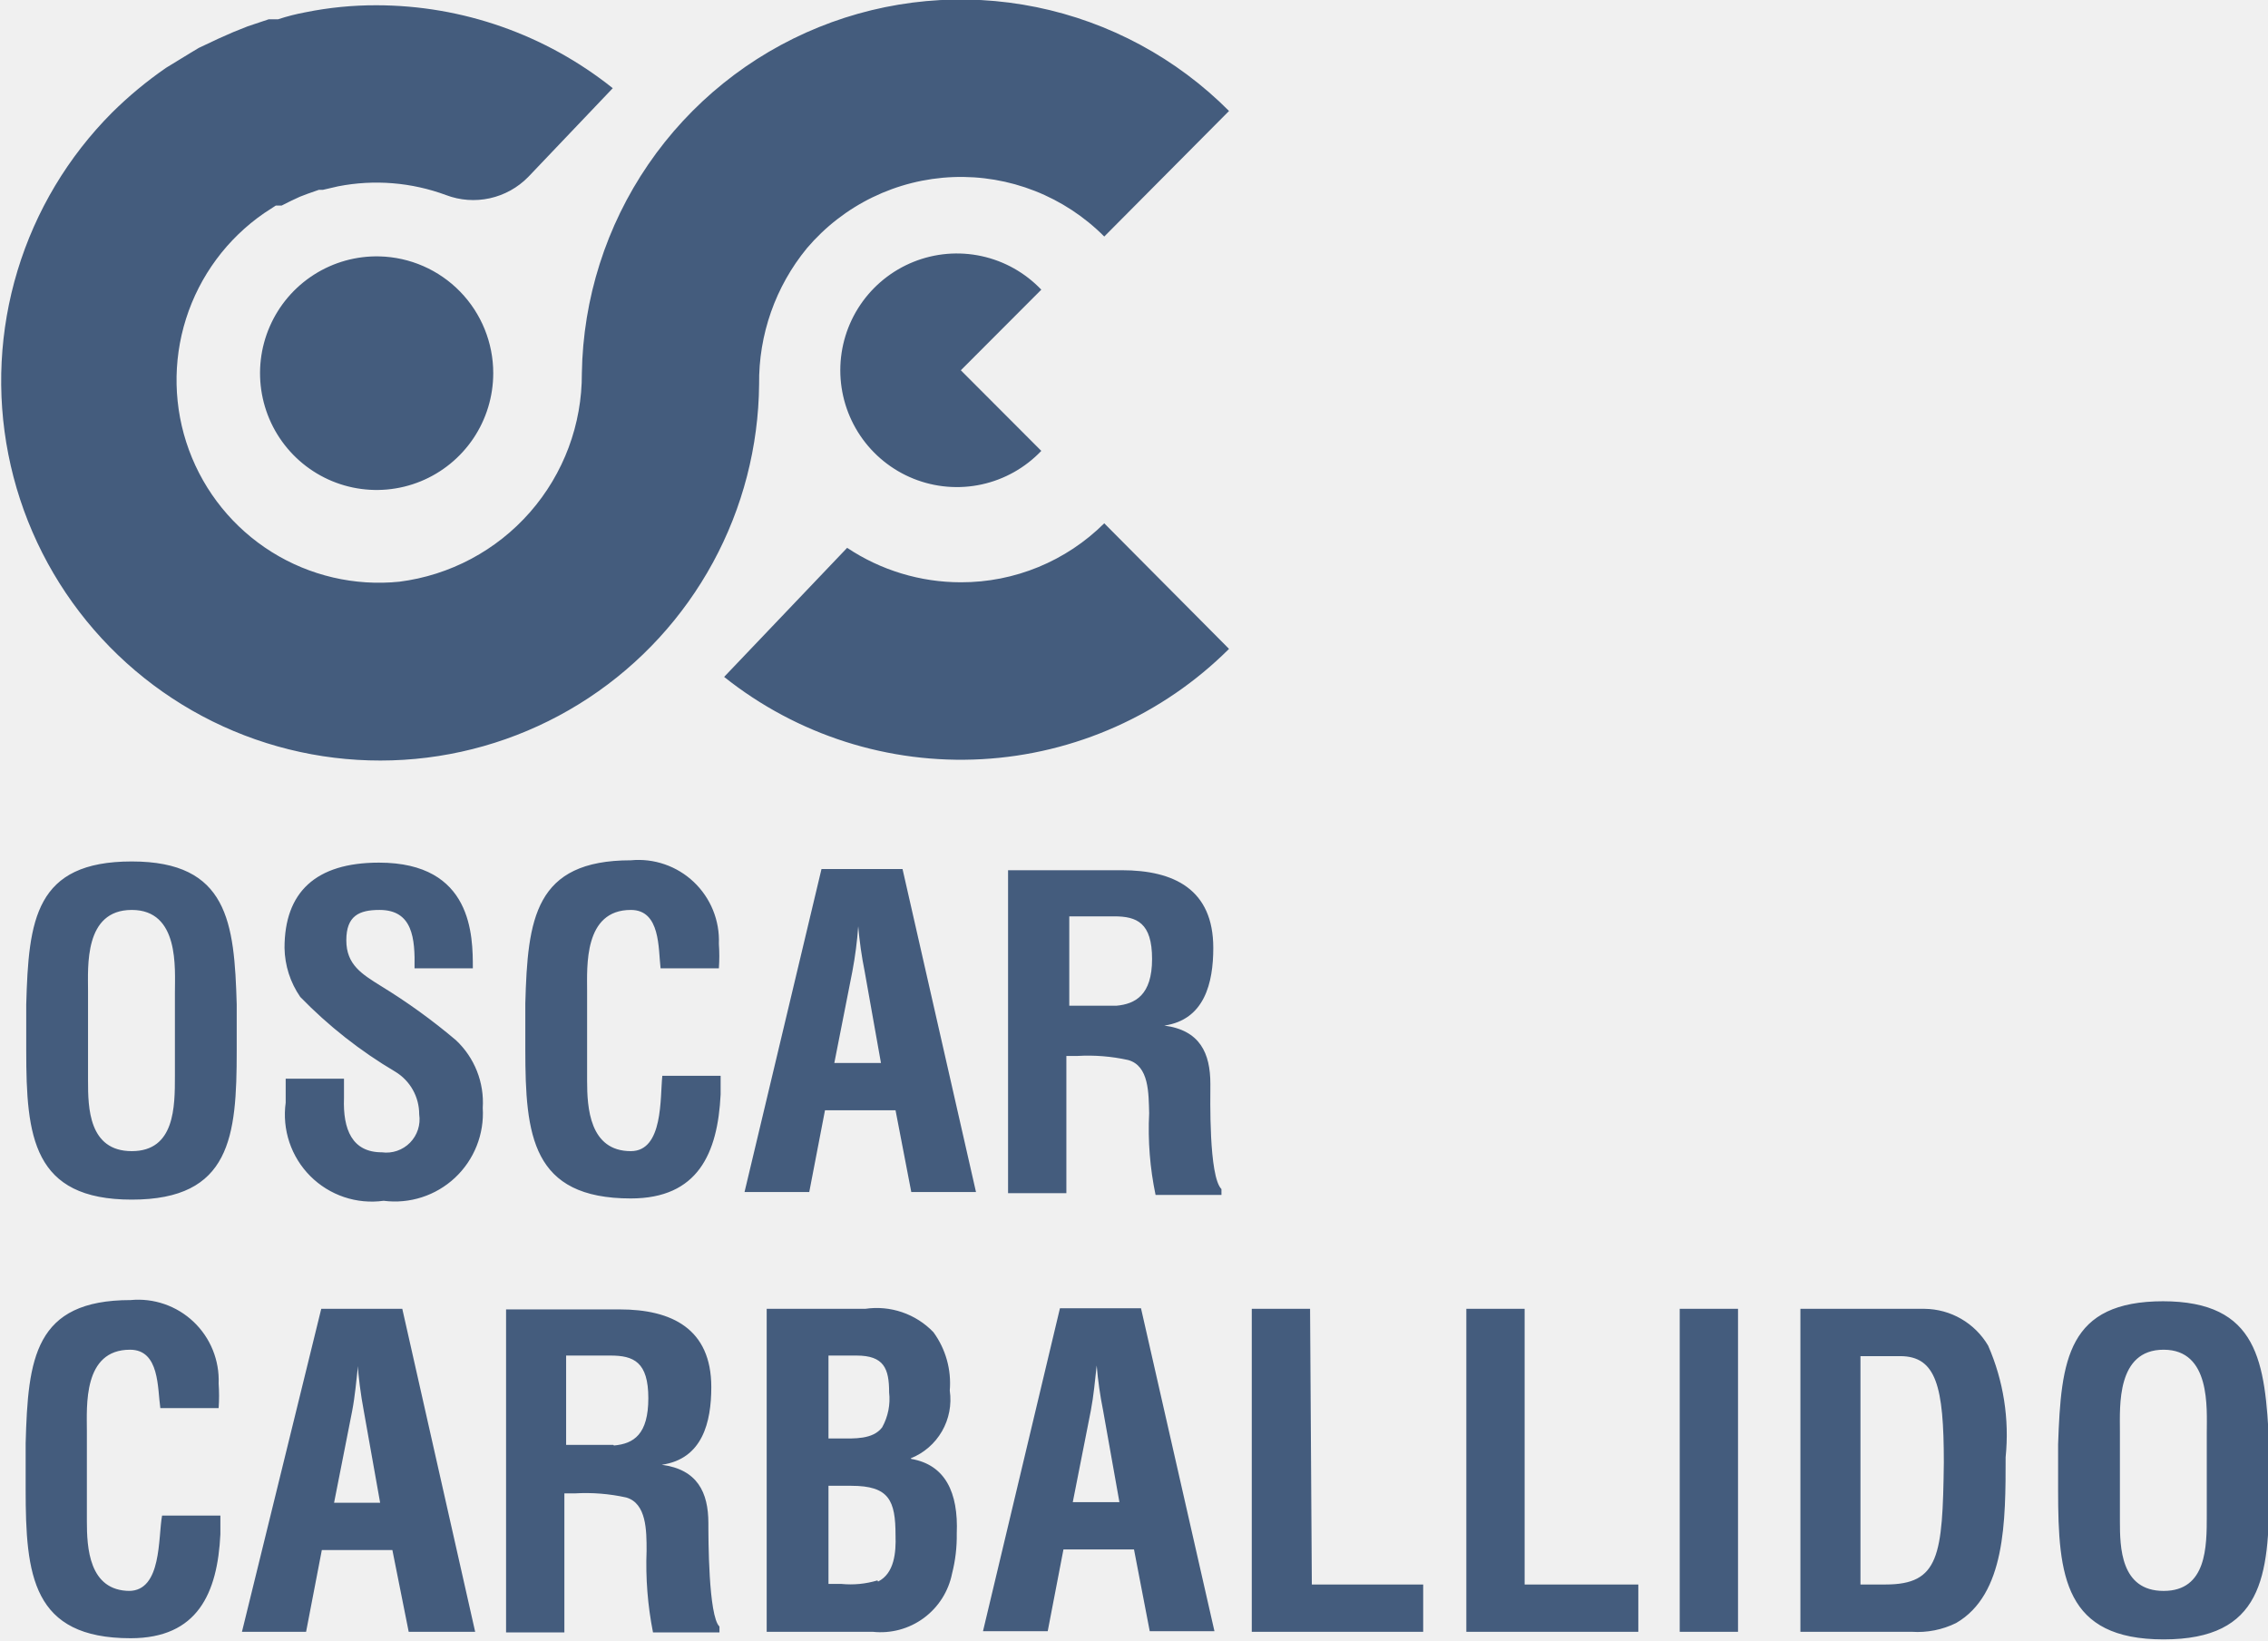
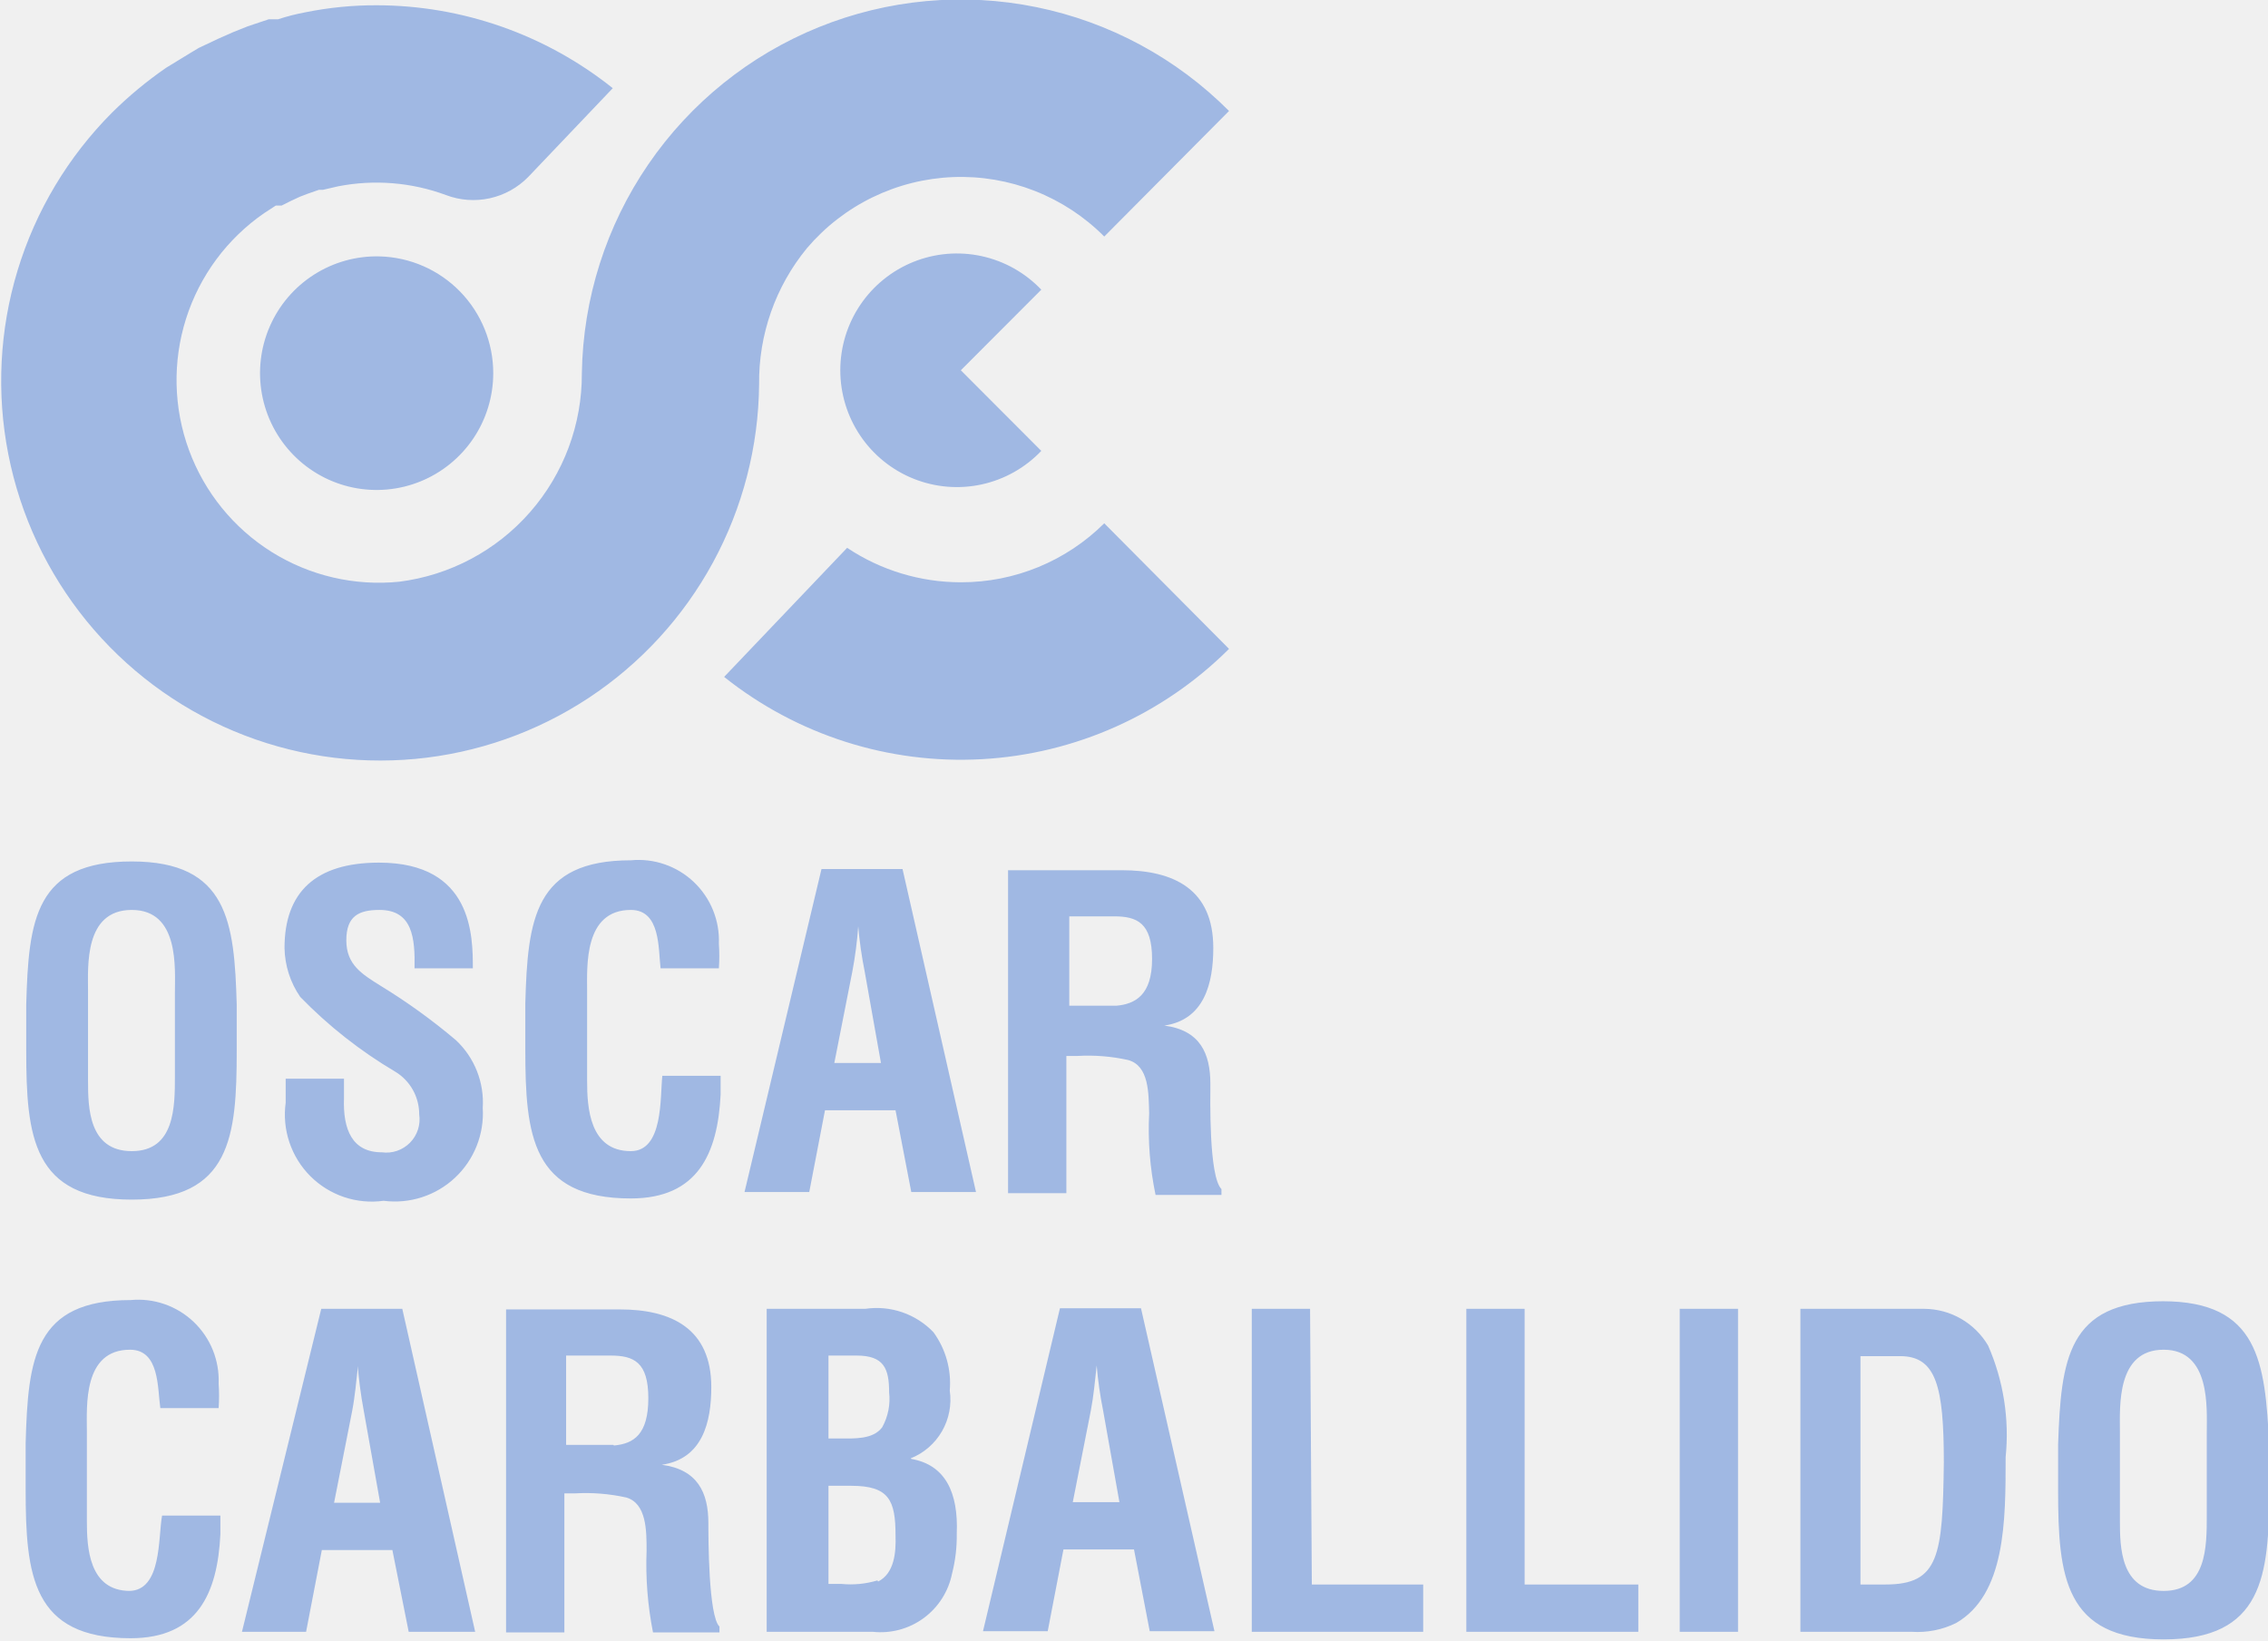
<svg xmlns="http://www.w3.org/2000/svg" width="300" height="217" viewBox="0 0 300 217" fill="none">
  <g clip-path="url(#clip0_500_877)">
-     <path d="M50.206 33.917C47.14 33.84 44.121 34.681 41.534 36.332C38.947 37.982 36.911 40.367 35.684 43.183C34.457 45.999 34.096 49.118 34.647 52.14C35.198 55.162 36.635 57.951 38.776 60.151C40.917 62.351 43.664 63.862 46.666 64.49C49.668 65.118 52.789 64.835 55.63 63.678C58.471 62.521 60.903 60.541 62.616 57.992C64.328 55.444 65.243 52.441 65.244 49.369C65.246 45.337 63.674 41.464 60.864 38.577C58.054 35.69 54.229 34.018 50.206 33.917ZM137.738 38.321C135.611 36.086 132.865 34.541 129.854 33.884C126.842 33.228 123.703 33.49 120.842 34.637C117.981 35.785 115.528 37.764 113.8 40.321C112.073 42.878 111.15 45.895 111.15 48.983C111.15 52.071 112.073 55.087 113.8 57.644C115.528 60.201 117.981 62.181 120.842 63.328C123.703 64.475 126.842 64.738 129.854 64.081C132.865 63.425 135.611 61.88 137.738 59.645L127.095 48.983L137.738 38.321Z" fill="#445C7D" />
-     <path d="M106.735 32.835C109.132 30.014 112.088 27.721 115.414 26.102C118.741 24.483 122.367 23.571 126.062 23.426C129.758 23.281 133.444 23.905 136.887 25.258C140.33 26.612 143.456 28.666 146.066 31.29L162.57 14.68C155.611 7.694 146.751 2.917 137.097 0.946C127.443 -1.024 117.424 -0.101 108.291 3.6C99.158 7.301 91.316 13.616 85.744 21.756C80.173 29.896 77.12 39.5 76.966 49.369C77.001 56.127 74.564 62.663 70.117 67.745C65.67 72.826 59.52 76.101 52.827 76.951C46.916 77.554 40.973 76.17 35.934 73.016C30.895 69.862 27.047 65.118 24.996 59.532C22.946 53.945 22.809 47.833 24.609 42.16C26.409 36.487 30.042 31.576 34.935 28.2V28.2L36.477 27.195H37.249L38.483 26.577L39.639 26.036L40.642 25.65L42.185 25.109H42.724L44.73 24.646C49.501 23.715 54.437 24.116 58.997 25.805C60.846 26.507 62.859 26.654 64.79 26.228C66.721 25.803 68.486 24.824 69.871 23.41L81.053 11.666C72.179 4.578 61.169 0.711 49.819 0.696V0.696C46.66 0.686 43.508 0.997 40.411 1.623V1.623C39.183 1.849 37.972 2.159 36.786 2.55H35.552L32.776 3.477L30.848 4.249L28.92 5.099L26.298 6.335L25.141 7.031L21.979 8.962C19.417 10.728 17.016 12.719 14.807 14.911V14.911C8.997 20.741 4.709 27.913 2.319 35.796C-0.071 43.678 -0.488 52.028 1.104 60.11C2.695 68.192 6.247 75.758 11.446 82.14C16.645 88.522 23.331 93.525 30.915 96.708C38.5 99.891 46.749 101.156 54.937 100.392C63.124 99.627 70.998 96.857 77.865 92.324C84.731 87.792 90.379 81.637 94.311 74.402C98.243 67.167 100.338 59.074 100.411 50.837C100.334 44.277 102.574 37.901 106.735 32.835V32.835ZM127.095 77.028C121.743 77.027 116.511 75.441 112.056 72.469L95.784 89.544C105.433 97.239 117.568 101.112 129.882 100.428C142.195 99.745 153.829 94.551 162.57 85.836L146.066 69.225C141.023 74.239 134.2 77.046 127.095 77.028Z" fill="#445C7D" />
-     <path d="M17.429 113.958C4.627 113.958 3.779 121.684 3.47 132.887V138.99C3.47 150.347 4.318 158.692 17.429 158.692C30.539 158.692 31.311 150.347 31.311 138.99V132.887C31.002 121.993 30.154 113.958 17.429 113.958ZM23.136 142.313C23.136 146.407 23.136 152.279 17.429 152.279C11.722 152.279 11.645 146.484 11.645 143.008V131.11C11.645 127.865 11.105 120.371 17.429 120.371C23.753 120.371 23.136 128.096 23.136 131.341V142.313ZM50.36 130.414C47.892 128.869 45.809 127.633 45.809 124.388C45.809 121.143 47.506 120.371 50.205 120.371C54.601 120.371 54.91 124.156 54.833 128.097H62.545C62.545 123.847 62.545 114.113 50.128 114.113C41.722 114.113 37.635 118.053 37.635 125.393C37.673 127.715 38.398 129.973 39.717 131.882C43.45 135.723 47.678 139.049 52.288 141.772C53.256 142.358 54.056 143.186 54.61 144.174C55.164 145.163 55.453 146.278 55.45 147.412C55.552 148.088 55.495 148.778 55.284 149.429C55.073 150.079 54.714 150.672 54.235 151.159C53.757 151.646 53.171 152.015 52.525 152.236C51.879 152.458 51.19 152.525 50.514 152.434C46.581 152.434 45.347 149.42 45.501 145.248V142.699H37.789V145.866C37.546 147.628 37.714 149.422 38.279 151.108C38.844 152.793 39.791 154.325 41.046 155.583C42.301 156.84 43.831 157.789 45.513 158.355C47.196 158.922 48.987 159.089 50.745 158.846C52.446 159.065 54.174 158.906 55.806 158.378C57.439 157.851 58.935 156.969 60.187 155.796C61.44 154.622 62.418 153.186 63.052 151.589C63.686 149.993 63.961 148.277 63.856 146.562C63.962 144.898 63.699 143.231 63.086 141.682C62.472 140.132 61.524 138.738 60.308 137.599C57.181 134.952 53.855 132.55 50.36 130.414V130.414ZM83.445 152.279C77.969 152.279 77.66 146.484 77.66 143.008V131.11C77.66 127.865 77.198 120.371 83.445 120.371C87.378 120.371 87.069 125.47 87.378 128.097H95.09C95.165 127.016 95.165 125.932 95.09 124.852C95.152 123.331 94.888 121.814 94.316 120.404C93.744 118.994 92.877 117.723 91.774 116.676C90.671 115.629 89.356 114.831 87.92 114.336C86.483 113.84 84.957 113.659 83.445 113.804C70.72 113.804 69.794 121.529 69.486 132.732V138.836C69.486 150.193 70.334 158.537 83.445 158.537C92.313 158.537 94.935 152.588 95.321 144.784C95.321 143.935 95.321 143.085 95.321 142.313H87.609C87.3 145.171 87.763 152.279 83.445 152.279ZM108.663 114.962L98.483 157.687H107.044L109.126 146.871H118.457L120.54 157.687H129.1L119.383 114.962H108.663ZM110.36 140.613L112.75 128.483C113.121 126.516 113.379 124.53 113.522 122.534C113.522 121.53 113.522 120.602 113.522 119.675C113.522 120.602 113.522 121.53 113.522 122.534C113.691 124.532 113.974 126.518 114.37 128.483L116.529 140.613H110.36ZM160.102 143.394C160.102 139.299 158.714 136.286 154.01 135.668C159.331 134.895 160.488 130.028 160.488 125.393C160.488 117.667 155.321 115.117 148.38 115.117H133.342V157.841H141.054V139.686H142.519C144.77 139.555 147.028 139.737 149.229 140.226C152.005 140.999 151.928 144.63 152.005 147.257C151.823 150.884 152.109 154.519 152.853 158.073H161.568V157.301C159.871 155.601 160.102 145.171 160.102 143.394ZM147.686 133.041H141.439V121.22H147.378C150.385 121.22 152.39 122.071 152.39 126.861C152.39 131.651 150.154 132.81 147.686 133.041ZM254.73 173.139H238.149V215.863H252.879C254.9 215.998 256.921 215.599 258.74 214.705C265.295 210.919 265.295 201.184 265.295 192.763C265.807 187.726 265.01 182.643 262.982 178.006C262.118 176.538 260.89 175.318 259.417 174.466C257.945 173.613 256.277 173.156 254.576 173.139H254.73ZM249.563 209.605H246.092V179.397H251.337C256.118 179.397 257.121 183.415 257.121 193.458C256.966 205.82 256.504 209.605 249.409 209.605H249.563ZM222.185 215.863H229.897V173.139H222.185V215.863ZM286.195 172.135C273.47 172.135 272.622 179.861 272.236 191.063V197.167C272.236 208.524 273.085 216.868 286.195 216.868C299.306 216.868 300.154 208.524 300.154 197.167V191.063C299.614 180.17 298.766 172.135 286.041 172.135H286.195ZM291.902 200.489C291.902 204.584 291.902 210.455 286.195 210.455C280.488 210.455 280.411 204.661 280.411 201.184V189.286C280.411 186.041 279.948 178.547 286.195 178.547C292.442 178.547 291.902 186.273 291.902 189.518V200.489ZM17.198 210.455C11.722 210.455 11.491 204.661 11.491 201.184V189.286C11.491 186.041 10.951 178.547 17.198 178.547C21.131 178.547 20.822 183.646 21.208 186.273H28.92C28.996 185.193 28.996 184.108 28.92 183.028C28.982 181.507 28.718 179.991 28.146 178.58C27.574 177.17 26.707 175.899 25.604 174.852C24.501 173.806 23.187 173.008 21.75 172.512C20.313 172.017 18.787 171.835 17.275 171.98C4.55 171.98 3.702 179.706 3.393 190.909V197.012C3.393 208.369 4.241 216.713 17.275 216.713C26.144 216.713 28.766 210.764 29.151 202.961C29.151 202.111 29.151 201.261 29.151 200.489H21.439C20.899 203.347 21.439 210.455 17.043 210.455H17.198ZM42.493 173.139L32.005 215.863H40.488L42.57 205.047H51.902L54.061 215.863H62.853L53.213 173.139H42.493ZM44.19 198.789L46.581 186.66C46.966 184.651 47.12 182.719 47.352 180.71C47.583 178.702 47.352 178.779 47.352 177.852C47.352 178.779 47.352 179.706 47.352 180.71C47.352 181.715 47.737 184.651 48.123 186.66L50.282 198.789H44.19ZM93.701 201.493C93.701 197.398 92.236 194.385 87.532 193.767C92.93 192.995 94.087 188.127 94.087 183.492C94.087 175.766 88.843 173.216 81.979 173.216H66.941V215.941H74.653V197.553H76.041C78.317 197.419 80.601 197.601 82.828 198.094C85.527 198.866 85.527 202.497 85.527 205.124C85.386 208.75 85.671 212.381 86.375 215.941H95.167V215.168C93.701 213.778 93.701 203.347 93.701 201.493ZM81.131 191.14H74.884V179.32H80.745C83.83 179.32 85.758 180.169 85.758 184.96C85.758 189.75 83.83 190.986 81.208 191.218L81.131 191.14ZM140.205 173.062L130.025 215.786H138.586L140.668 204.97H150L152.082 215.786H160.642L150.925 173.062H140.205ZM141.902 198.712L144.293 186.582C144.678 184.573 144.833 182.642 145.064 180.633C145.295 178.624 145.064 178.702 145.064 177.774C145.064 178.702 145.064 179.629 145.064 180.633C145.233 182.631 145.516 184.617 145.912 186.582L148.072 198.712H141.902ZM120.462 192.918C122.205 192.224 123.663 190.962 124.6 189.336C125.538 187.71 125.901 185.814 125.63 183.955C125.865 181.203 125.098 178.459 123.47 176.229C122.321 175.031 120.902 174.126 119.333 173.588C117.763 173.051 116.088 172.897 114.447 173.139H101.414V215.863H115.45C117.845 216.122 120.251 215.472 122.192 214.042C124.134 212.612 125.47 210.505 125.938 208.137C126.376 206.421 126.583 204.655 126.555 202.884C126.786 197.398 125.013 193.767 120.54 192.995L120.462 192.918ZM109.588 179.32H113.29C116.915 179.32 117.609 181.019 117.609 184.187C117.792 185.791 117.468 187.412 116.684 188.823C115.45 190.445 112.982 190.29 111.054 190.29H109.588V179.32ZM116.067 209.064C114.518 209.531 112.894 209.689 111.285 209.528H109.588V196.548H112.596C117.609 196.548 118.457 198.48 118.457 203.116C118.534 205.356 118.303 208.138 116.144 209.219L116.067 209.064ZM201.671 173.139H193.959V215.863H216.709V209.605H201.671V173.139ZM173.29 173.139H165.578V215.863H188.252V209.605H173.522L173.29 173.139Z" fill="#445C7D" />
+     <path d="M50.206 33.917C47.14 33.84 44.121 34.681 41.534 36.332C38.947 37.982 36.911 40.367 35.684 43.183C34.457 45.999 34.096 49.118 34.647 52.14C35.198 55.162 36.635 57.951 38.776 60.151C40.917 62.351 43.664 63.862 46.666 64.49C49.668 65.118 52.789 64.835 55.63 63.678C58.471 62.521 60.903 60.541 62.616 57.992C64.328 55.444 65.243 52.441 65.244 49.369C65.246 45.337 63.674 41.464 60.864 38.577C58.054 35.69 54.229 34.018 50.206 33.917ZM137.738 38.321C135.611 36.086 132.865 34.541 129.854 33.884C126.842 33.228 123.703 33.49 120.842 34.637C117.981 35.785 115.528 37.764 113.8 40.321C112.073 42.878 111.15 45.895 111.15 48.983C111.15 52.071 112.073 55.087 113.8 57.644C115.528 60.201 117.981 62.181 120.842 63.328C123.703 64.475 126.842 64.738 129.854 64.081C132.865 63.425 135.611 61.88 137.738 59.645L127.095 48.983L137.738 38.321Z" fill="#A0B8E3" />
+     <path d="M106.735 32.835C109.132 30.014 112.088 27.721 115.414 26.102C118.741 24.483 122.367 23.571 126.062 23.426C129.758 23.281 133.444 23.905 136.887 25.258C140.33 26.612 143.456 28.666 146.066 31.29L162.57 14.68C155.611 7.694 146.751 2.917 137.097 0.946C127.443 -1.024 117.424 -0.101 108.291 3.6C99.158 7.301 91.316 13.616 85.744 21.756C80.173 29.896 77.12 39.5 76.966 49.369C77.001 56.127 74.564 62.663 70.117 67.745C65.67 72.826 59.52 76.101 52.827 76.951C46.916 77.554 40.973 76.17 35.934 73.016C30.895 69.862 27.047 65.118 24.996 59.532C22.946 53.945 22.809 47.833 24.609 42.16C26.409 36.487 30.042 31.576 34.935 28.2L36.477 27.195H37.249L38.483 26.577L39.639 26.036L40.642 25.65L42.185 25.109H42.724L44.73 24.646C49.501 23.715 54.437 24.116 58.997 25.805C60.846 26.507 62.859 26.654 64.79 26.228C66.721 25.803 68.486 24.824 69.871 23.41L81.053 11.666C72.179 4.578 61.169 0.711 49.819 0.696C46.66 0.686 43.508 0.997 40.411 1.623C39.183 1.849 37.972 2.159 36.786 2.55H35.552L32.776 3.477L30.848 4.249L28.92 5.099L26.298 6.335L25.141 7.031L21.979 8.962C19.417 10.728 17.016 12.719 14.807 14.911C8.997 20.741 4.709 27.913 2.319 35.796C-0.071 43.678 -0.488 52.028 1.104 60.11C2.695 68.192 6.247 75.758 11.446 82.14C16.645 88.522 23.331 93.525 30.915 96.708C38.5 99.891 46.749 101.156 54.937 100.392C63.124 99.627 70.998 96.857 77.865 92.324C84.731 87.792 90.379 81.637 94.311 74.402C98.243 67.167 100.338 59.074 100.411 50.837C100.334 44.277 102.574 37.901 106.735 32.835ZM127.095 77.028C121.743 77.027 116.511 75.441 112.056 72.469L95.784 89.544C105.433 97.239 117.568 101.112 129.882 100.428C142.195 99.745 153.829 94.551 162.57 85.836L146.066 69.225C141.023 74.239 134.2 77.046 127.095 77.028Z" fill="#A0B8E3" />
+     <path d="M17.429 113.958C4.627 113.958 3.779 121.684 3.47 132.887V138.99C3.47 150.347 4.318 158.692 17.429 158.692C30.539 158.692 31.311 150.347 31.311 138.99V132.887C31.002 121.993 30.154 113.958 17.429 113.958ZM23.136 142.313C23.136 146.407 23.136 152.279 17.429 152.279C11.722 152.279 11.645 146.484 11.645 143.008V131.11C11.645 127.865 11.105 120.371 17.429 120.371C23.753 120.371 23.136 128.096 23.136 131.341V142.313ZM50.36 130.414C47.892 128.869 45.809 127.633 45.809 124.388C45.809 121.143 47.506 120.371 50.205 120.371C54.601 120.371 54.91 124.156 54.833 128.097H62.545C62.545 123.847 62.545 114.113 50.128 114.113C41.722 114.113 37.635 118.053 37.635 125.393C37.673 127.715 38.398 129.973 39.717 131.882C43.45 135.723 47.678 139.049 52.288 141.772C53.256 142.358 54.056 143.186 54.61 144.174C55.164 145.163 55.453 146.278 55.45 147.412C55.552 148.088 55.495 148.778 55.284 149.429C55.073 150.079 54.714 150.672 54.236 151.159C53.757 151.646 53.171 152.015 52.525 152.236C51.879 152.458 51.19 152.525 50.514 152.434C46.581 152.434 45.347 149.42 45.501 145.248V142.699H37.789V145.866C37.546 147.628 37.714 149.422 38.279 151.108C38.844 152.793 39.791 154.325 41.046 155.583C42.301 156.84 43.831 157.789 45.513 158.355C47.196 158.922 48.987 159.089 50.745 158.846C52.446 159.065 54.174 158.906 55.806 158.378C57.439 157.851 58.935 156.969 60.187 155.796C61.44 154.622 62.418 153.186 63.052 151.589C63.686 149.993 63.961 148.277 63.856 146.562C63.962 144.898 63.699 143.231 63.086 141.682C62.472 140.132 61.524 138.738 60.308 137.599C57.181 134.952 53.855 132.55 50.36 130.414ZM83.445 152.279C77.969 152.279 77.66 146.484 77.66 143.008V131.11C77.66 127.865 77.198 120.371 83.445 120.371C87.378 120.371 87.069 125.47 87.378 128.097H95.09C95.165 127.016 95.165 125.932 95.09 124.852C95.152 123.331 94.888 121.814 94.316 120.404C93.744 118.994 92.877 117.723 91.774 116.676C90.671 115.629 89.356 114.831 87.92 114.336C86.483 113.84 84.957 113.659 83.445 113.804C70.72 113.804 69.794 121.529 69.486 132.732V138.836C69.486 150.193 70.334 158.537 83.445 158.537C92.313 158.537 94.935 152.588 95.321 144.784C95.321 143.935 95.321 143.085 95.321 142.313H87.609C87.3 145.171 87.763 152.279 83.445 152.279ZM108.663 114.962L98.483 157.687H107.044L109.126 146.871H118.457L120.54 157.687H129.1L119.383 114.962H108.663ZM110.36 140.613L112.75 128.483C113.121 126.516 113.379 124.53 113.522 122.534C113.522 121.53 113.522 120.602 113.522 119.675C113.522 120.602 113.522 121.53 113.522 122.534C113.691 124.532 113.974 126.518 114.37 128.483L116.529 140.613H110.36ZM160.102 143.394C160.102 139.299 158.714 136.286 154.01 135.668C159.331 134.895 160.488 130.028 160.488 125.393C160.488 117.667 155.321 115.117 148.38 115.117H133.342V157.841H141.054V139.686H142.519C144.77 139.555 147.028 139.737 149.229 140.226C152.005 140.999 151.928 144.63 152.005 147.257C151.823 150.884 152.109 154.519 152.853 158.073H161.568V157.301C159.871 155.601 160.102 145.171 160.102 143.394ZM147.686 133.041H141.439V121.22H147.378C150.385 121.22 152.39 122.071 152.39 126.861C152.39 131.651 150.154 132.81 147.686 133.041ZM254.73 173.139H238.149V215.863H252.879C254.9 215.998 256.921 215.599 258.74 214.705C265.295 210.919 265.295 201.184 265.295 192.763C265.807 187.726 265.01 182.643 262.982 178.006C262.118 176.538 260.89 175.318 259.417 174.466C257.945 173.613 256.277 173.156 254.576 173.139H254.73ZM249.563 209.605H246.092V179.397H251.337C256.118 179.397 257.121 183.415 257.121 193.458C256.966 205.82 256.504 209.605 249.409 209.605H249.563ZM222.185 215.863H229.897V173.139H222.185V215.863ZM286.195 172.135C273.47 172.135 272.622 179.861 272.236 191.063V197.167C272.236 208.524 273.085 216.868 286.195 216.868C299.306 216.868 300.154 208.524 300.154 197.167V191.063C299.614 180.17 298.766 172.135 286.041 172.135H286.195ZM291.902 200.489C291.902 204.584 291.902 210.455 286.195 210.455C280.488 210.455 280.411 204.661 280.411 201.184V189.286C280.411 186.041 279.948 178.547 286.195 178.547C292.442 178.547 291.902 186.273 291.902 189.518V200.489ZM17.198 210.455C11.722 210.455 11.491 204.661 11.491 201.184V189.286C11.491 186.041 10.951 178.547 17.198 178.547C21.131 178.547 20.822 183.646 21.208 186.273H28.92C28.996 185.193 28.996 184.108 28.92 183.028C28.982 181.507 28.718 179.991 28.146 178.58C27.574 177.17 26.707 175.899 25.604 174.852C24.501 173.806 23.187 173.008 21.75 172.512C20.313 172.017 18.787 171.835 17.275 171.98C4.55 171.98 3.702 179.706 3.393 190.909V197.012C3.393 208.369 4.241 216.713 17.275 216.713C26.144 216.713 28.766 210.764 29.151 202.961C29.151 202.111 29.151 201.261 29.151 200.489H21.439C20.899 203.347 21.439 210.455 17.043 210.455H17.198ZM42.493 173.139L32.005 215.863H40.488L42.57 205.047H51.902L54.061 215.863H62.853L53.213 173.139H42.493ZM44.19 198.789L46.581 186.66C46.966 184.651 47.12 182.719 47.352 180.71C47.583 178.702 47.352 178.779 47.352 177.852C47.352 178.779 47.352 179.706 47.352 180.71C47.352 181.715 47.737 184.651 48.123 186.66L50.282 198.789H44.19ZM93.701 201.493C93.701 197.398 92.236 194.385 87.532 193.767C92.93 192.995 94.087 188.127 94.087 183.492C94.087 175.766 88.843 173.216 81.979 173.216H66.941V215.941H74.653V197.553H76.041C78.317 197.419 80.601 197.601 82.828 198.094C85.527 198.866 85.527 202.497 85.527 205.124C85.386 208.75 85.671 212.381 86.375 215.941H95.167V215.168C93.701 213.778 93.701 203.347 93.701 201.493ZM81.131 191.14H74.884V179.32H80.745C83.83 179.32 85.758 180.169 85.758 184.96C85.758 189.75 83.83 190.986 81.208 191.218L81.131 191.14ZM140.205 173.062L130.025 215.786H138.586L140.668 204.97H150L152.082 215.786H160.642L150.925 173.062H140.205ZM141.902 198.712L144.293 186.582C144.678 184.573 144.833 182.642 145.064 180.633C145.295 178.624 145.064 178.702 145.064 177.774C145.064 178.702 145.064 179.629 145.064 180.633C145.233 182.631 145.516 184.617 145.912 186.582L148.072 198.712H141.902ZM120.462 192.918C122.205 192.224 123.663 190.962 124.6 189.336C125.538 187.71 125.901 185.814 125.63 183.955C125.865 181.203 125.098 178.459 123.47 176.229C122.321 175.031 120.902 174.126 119.333 173.588C117.763 173.051 116.088 172.897 114.447 173.139H101.414V215.863H115.45C117.845 216.122 120.251 215.472 122.192 214.042C124.134 212.612 125.47 210.505 125.938 208.137C126.376 206.421 126.583 204.655 126.555 202.884C126.786 197.398 125.013 193.767 120.54 192.995L120.462 192.918ZM109.588 179.32H113.29C116.915 179.32 117.609 181.02 117.609 184.187C117.792 185.791 117.468 187.412 116.684 188.823C115.45 190.445 112.982 190.29 111.054 190.29H109.588V179.32ZM116.067 209.064C114.518 209.531 112.894 209.689 111.285 209.528H109.588V196.548H112.596C117.609 196.548 118.457 198.48 118.457 203.116C118.534 205.356 118.303 208.138 116.144 209.219L116.067 209.064ZM201.671 173.139H193.959V215.863H216.709V209.605H201.671V173.139ZM173.29 173.139H165.578V215.863H188.252V209.605H173.522L173.29 173.139Z" fill="#A0B8E3" />
  </g>
  <defs>
    <clipPath id="clip0_500_877">
      <rect width="300" height="216.868" fill="white" />
    </clipPath>
  </defs>
</svg>
